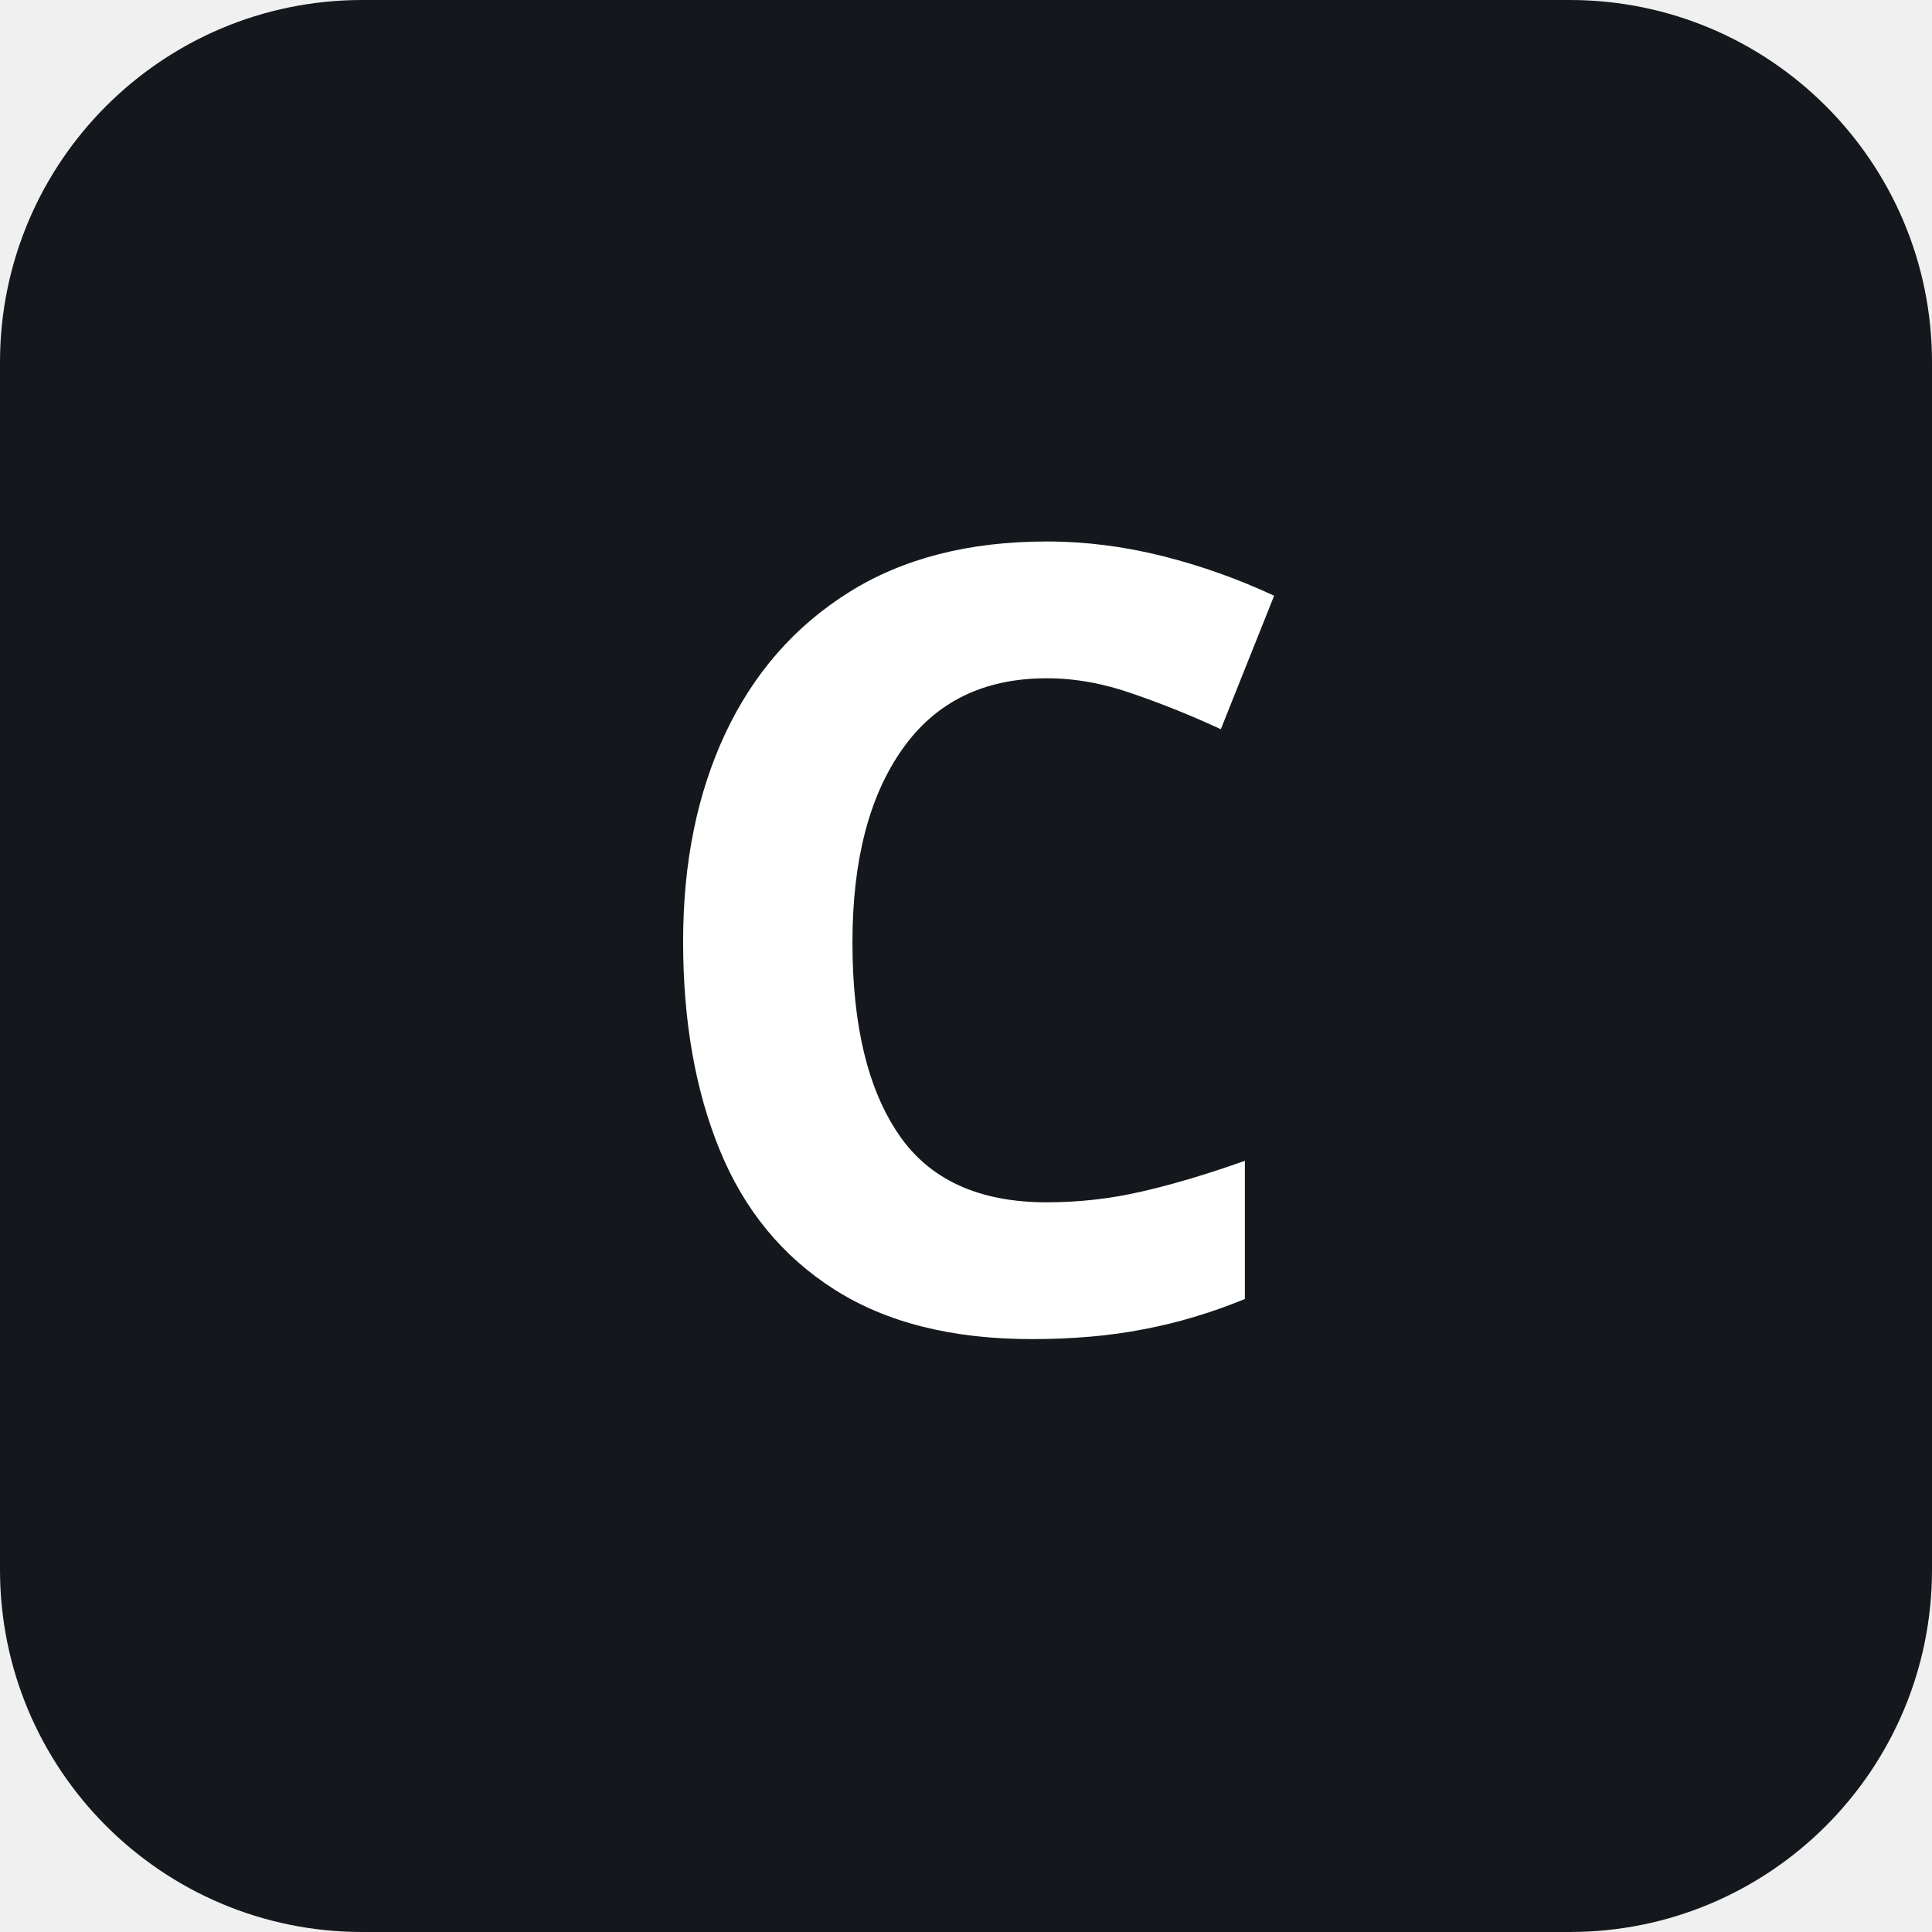
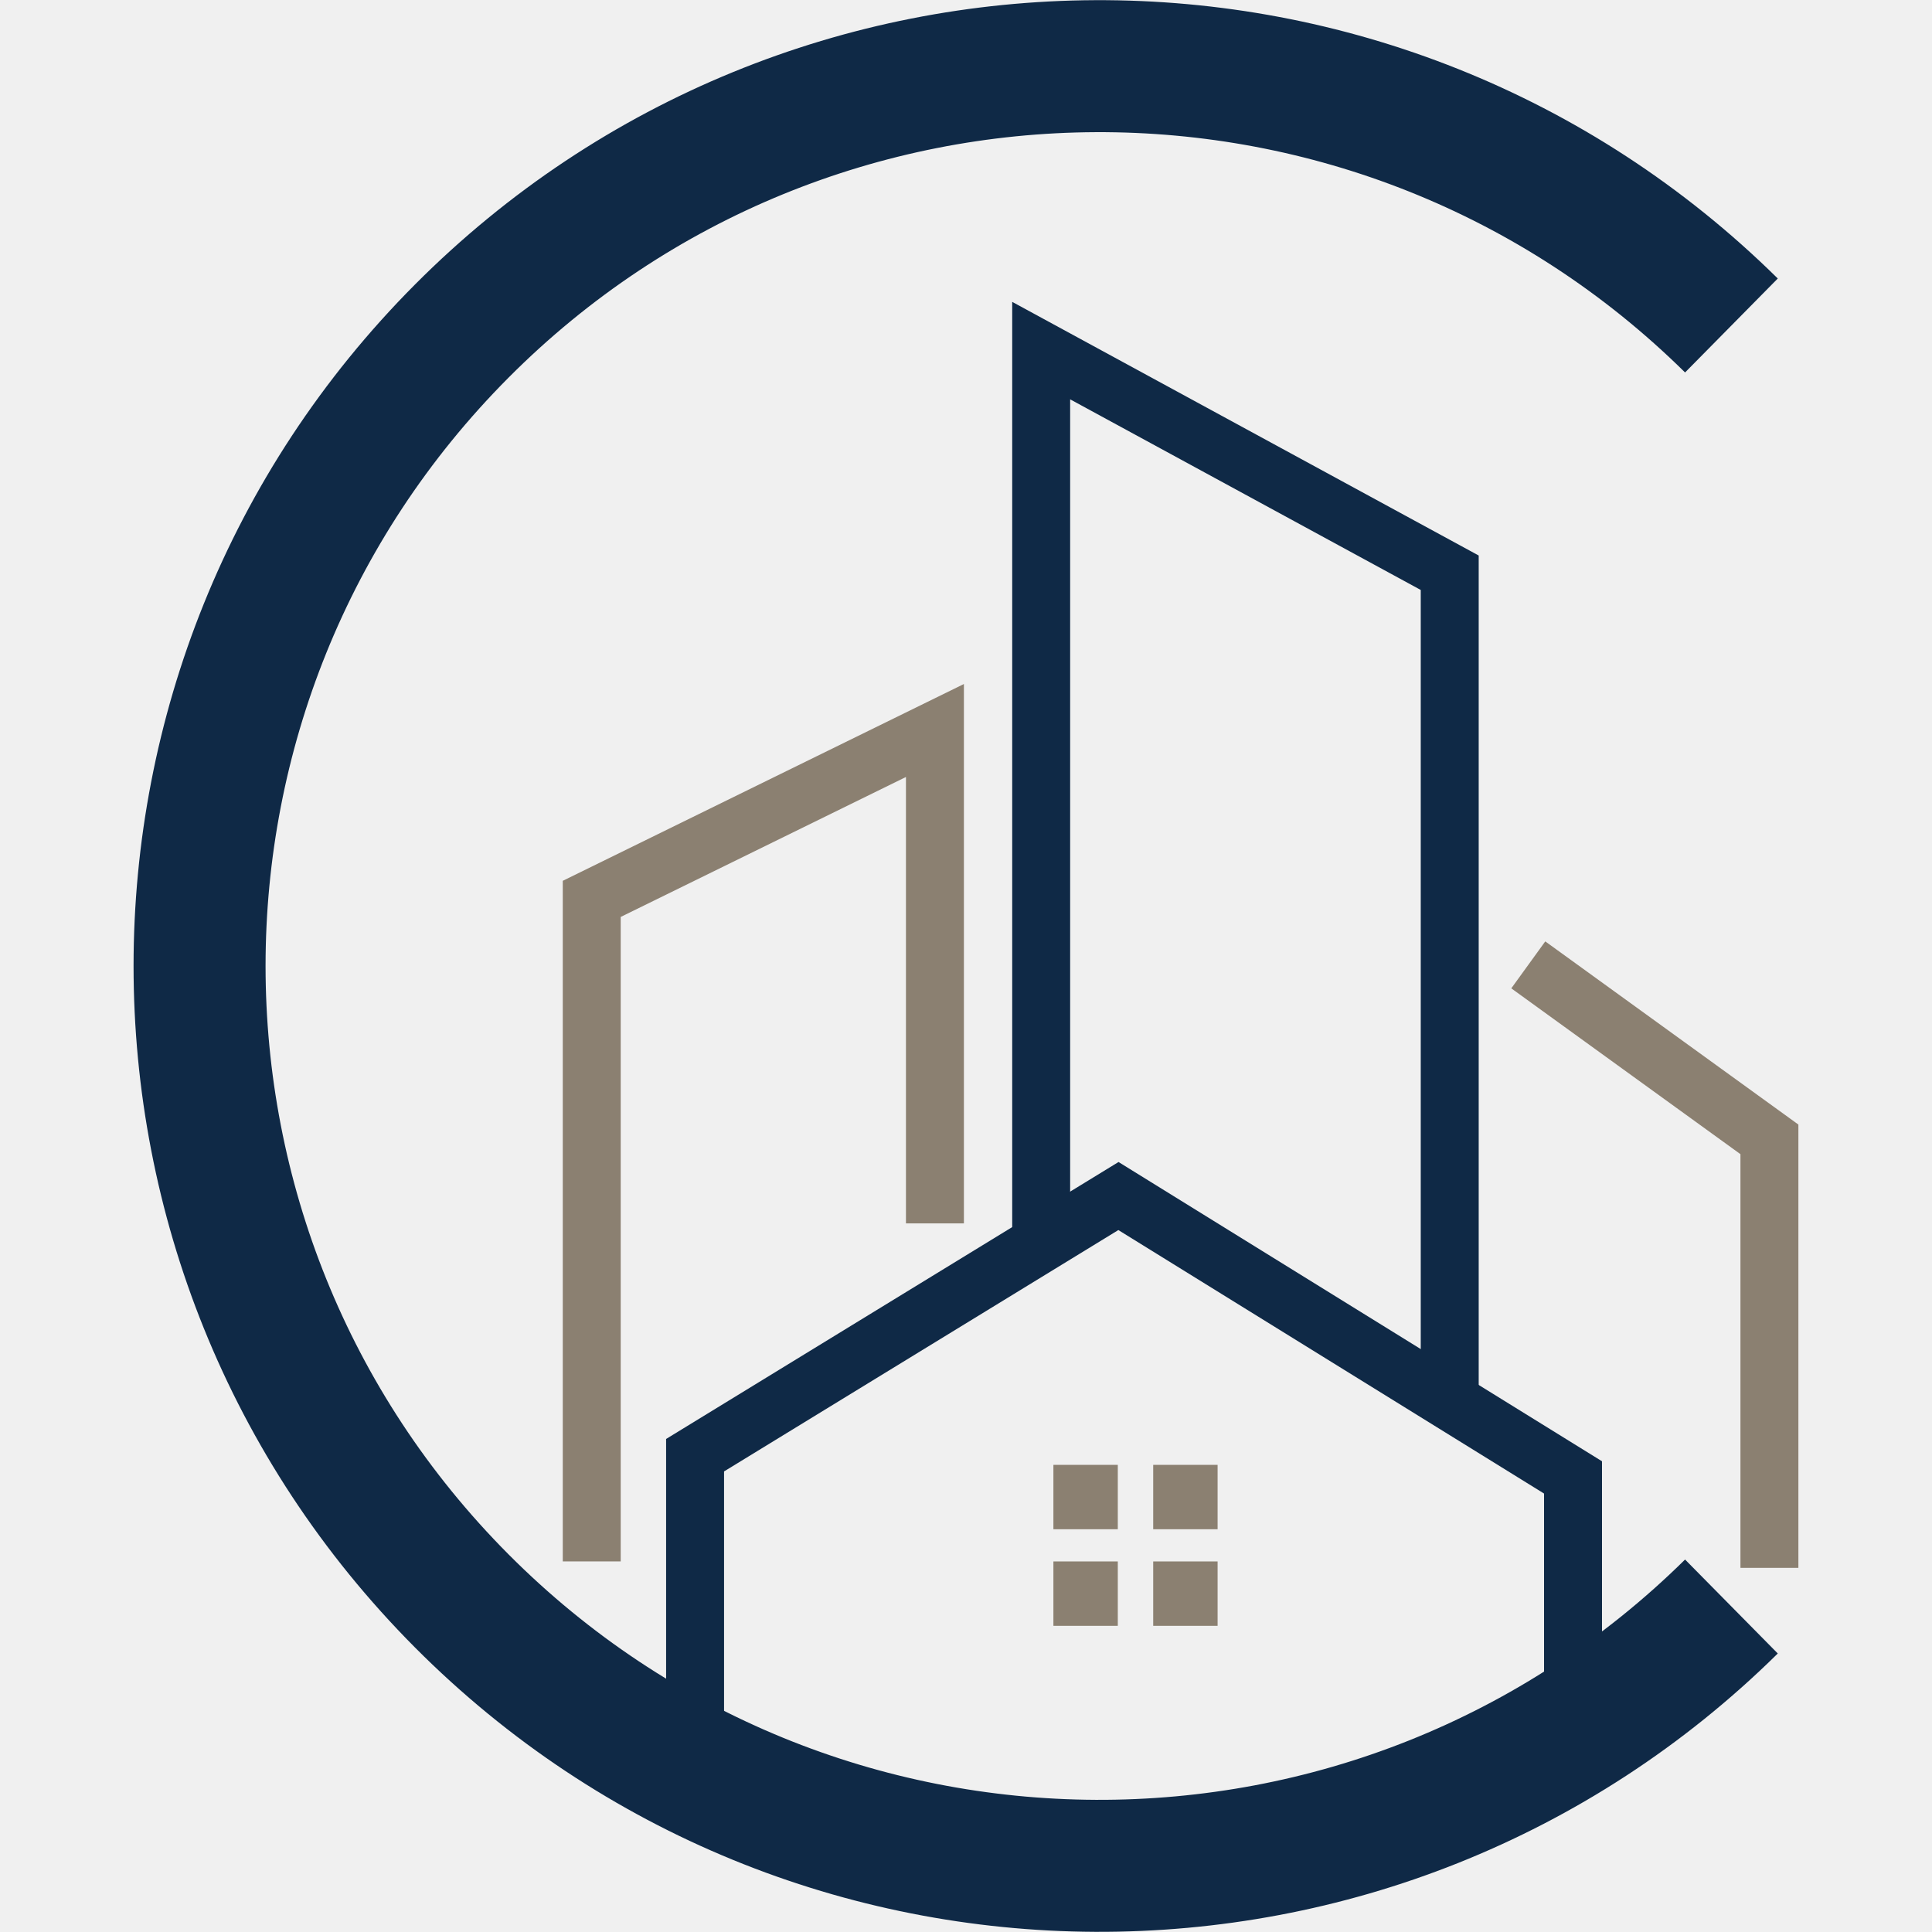
- <svg xmlns="http://www.w3.org/2000/svg" viewBox="0 0 64 64">
-   <rect width="64" height="64" rx="12" fill="#14181c" />
-   <text x="32" y="44" font-family="system-ui, sans-serif" font-size="36" font-weight="600" fill="#ffffff" text-anchor="middle">C</text>
+ <svg xmlns="http://www.w3.org/2000/svg" viewBox="0 0 60.01 60.01" role="img" aria-label="Curdomus">
+   <g stroke-linecap="butt" stroke-linejoin="miter">
+     <path d="M53.78 10.11A27.95 27.95 0 1 0 53.78 49.9" fill="none" stroke="#0F2946" stroke-width="4.1" />
+     <polyline points="32.34,38.62 32.34,10.89 45.03,17.79 45.03,43.52" fill="none" stroke="#0F2946" stroke-width="1.8" />
+     <polyline points="21.59,54.97 21.59,45.2 34.74,37.15 48.86,45.89 48.86,53.77" fill="none" stroke="#0F2946" stroke-width="1.8" />
+     <polyline points="18.38,48.5 18.38,27.92 29.04,22.69 29.04,38" fill="none" stroke="#8B8071" stroke-width="1.8" />
+     <polyline points="47.47,29.97 54.96,35.39 54.96,48.7" fill="none" stroke="#8B8071" stroke-width="1.8" />
+     <rect x="32.72" y="45.5" width="2.0" height="2.0" fill="#8B8071" />
+     <rect x="35.82" y="45.5" width="2.0" height="2.0" fill="#8B8071" />
+     <rect x="32.72" y="48.5" width="2.0" height="2.0" fill="#8B8071" />
+     <rect x="35.82" y="48.5" width="2.0" height="2.0" fill="#8B8071" />
+   </g>
</svg>
